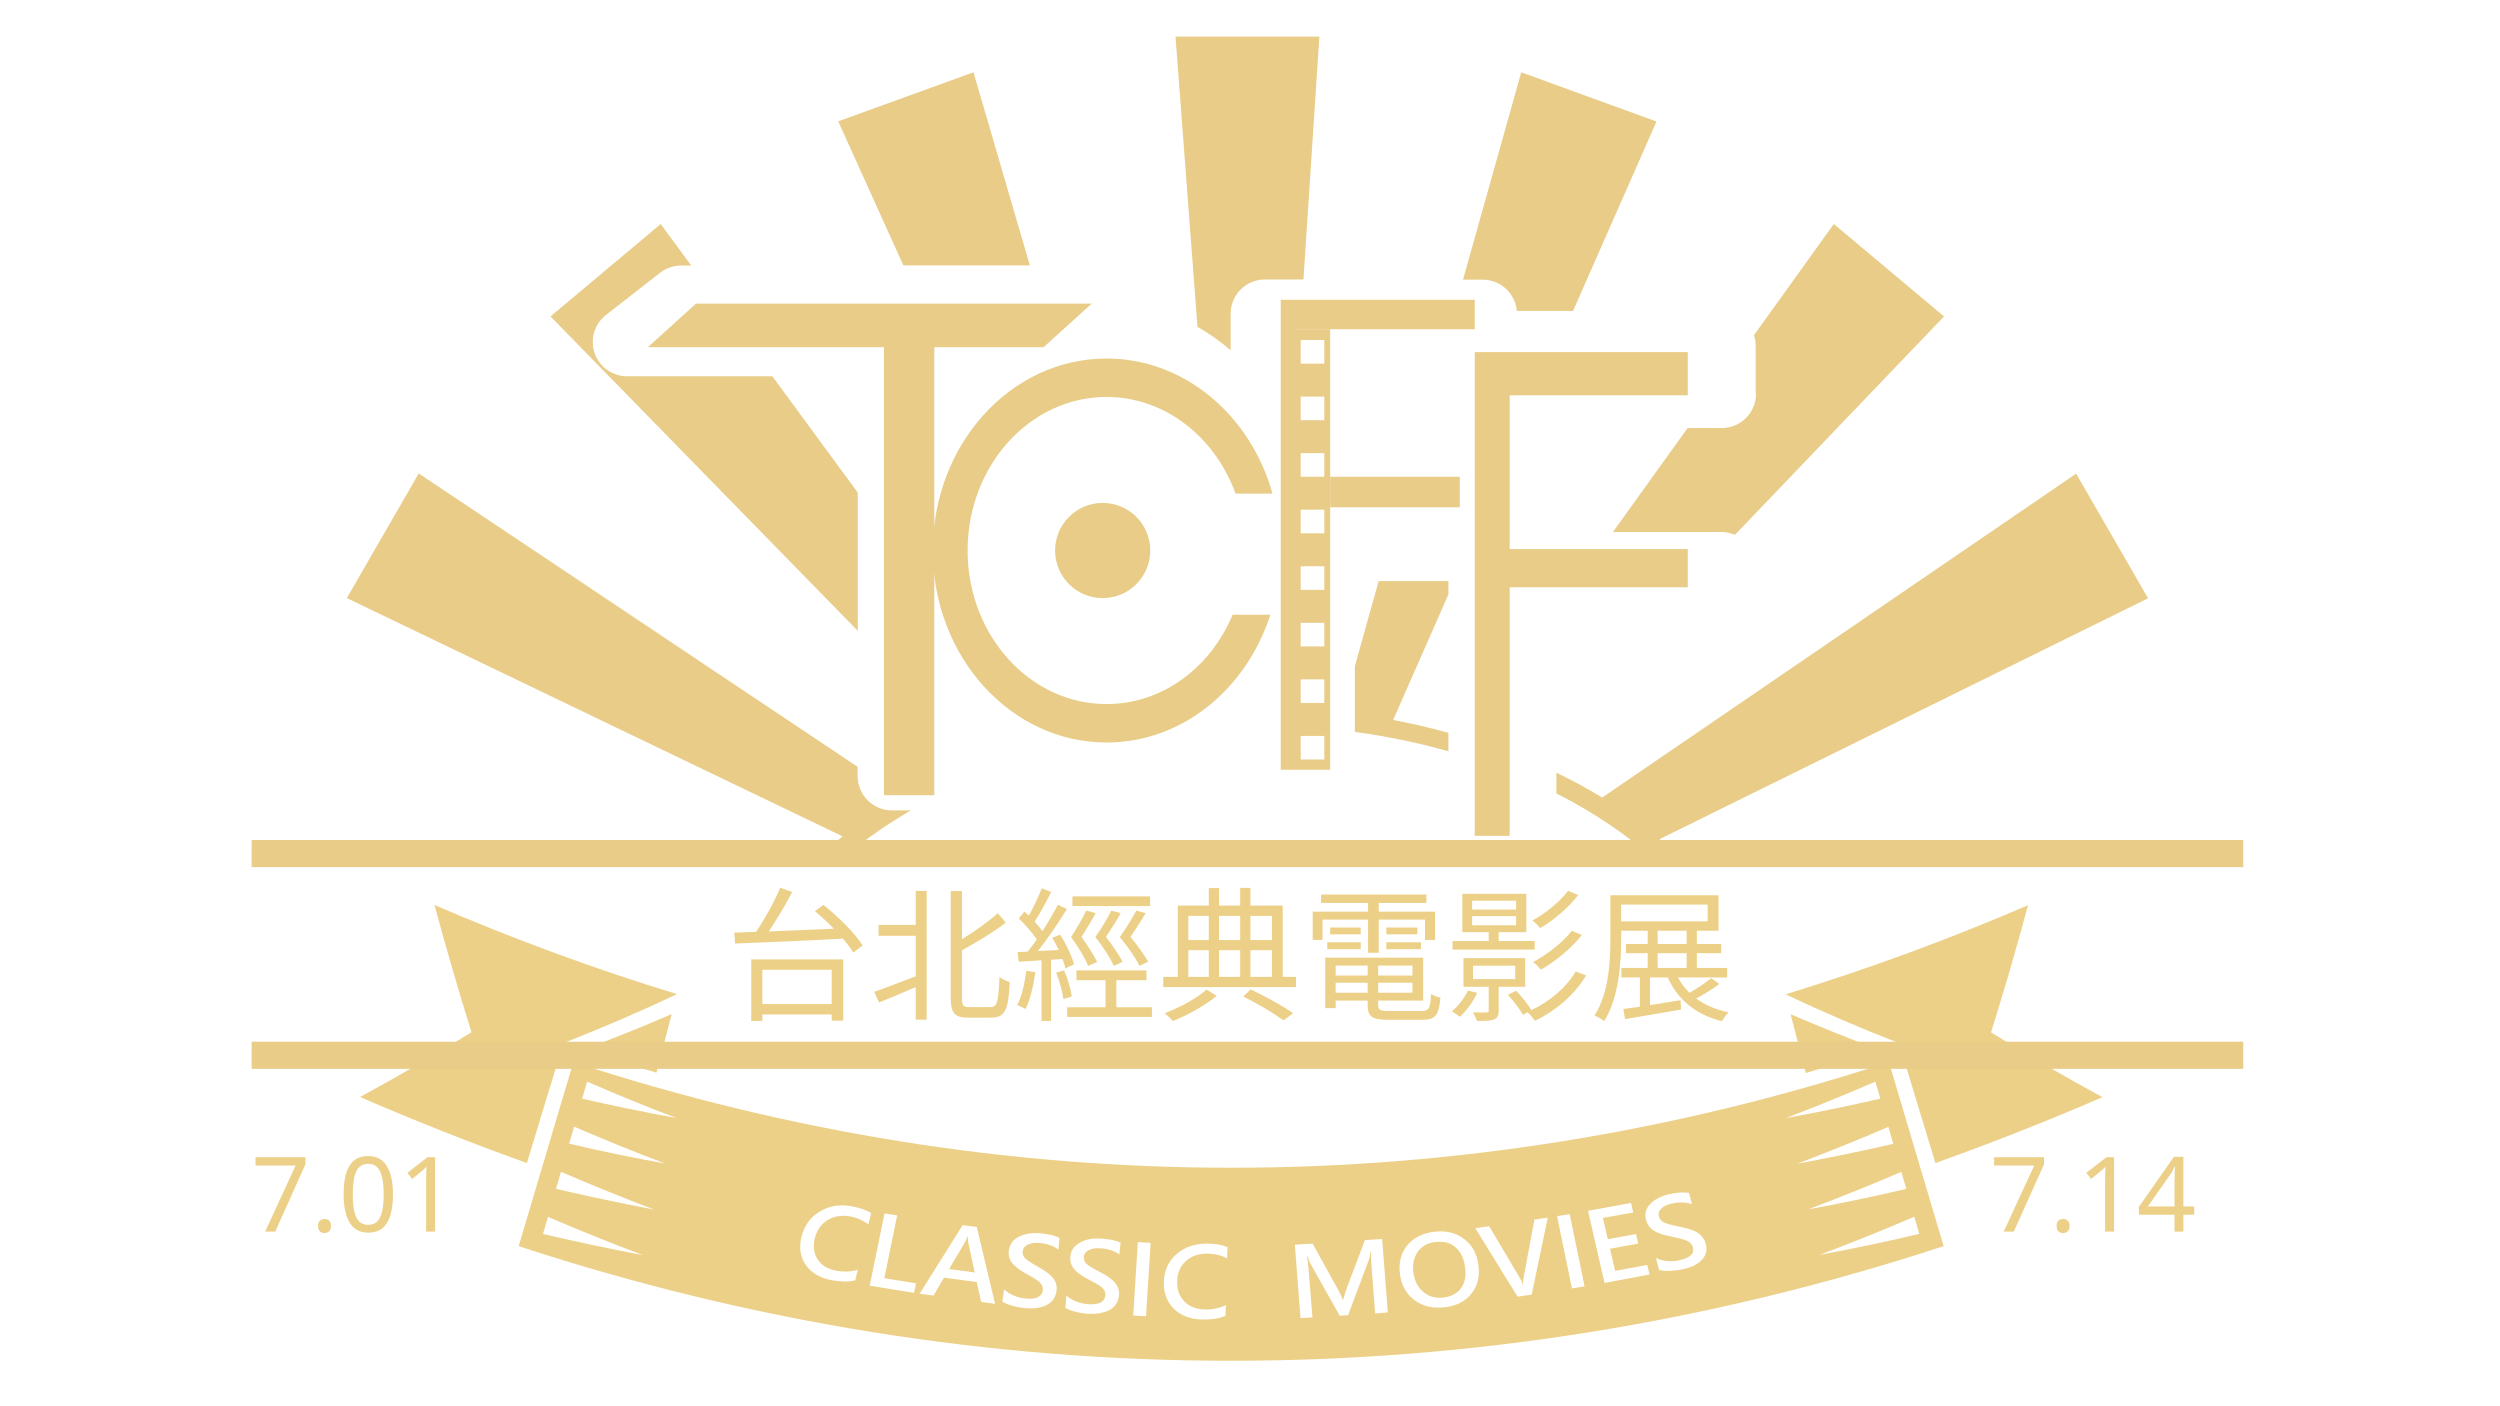
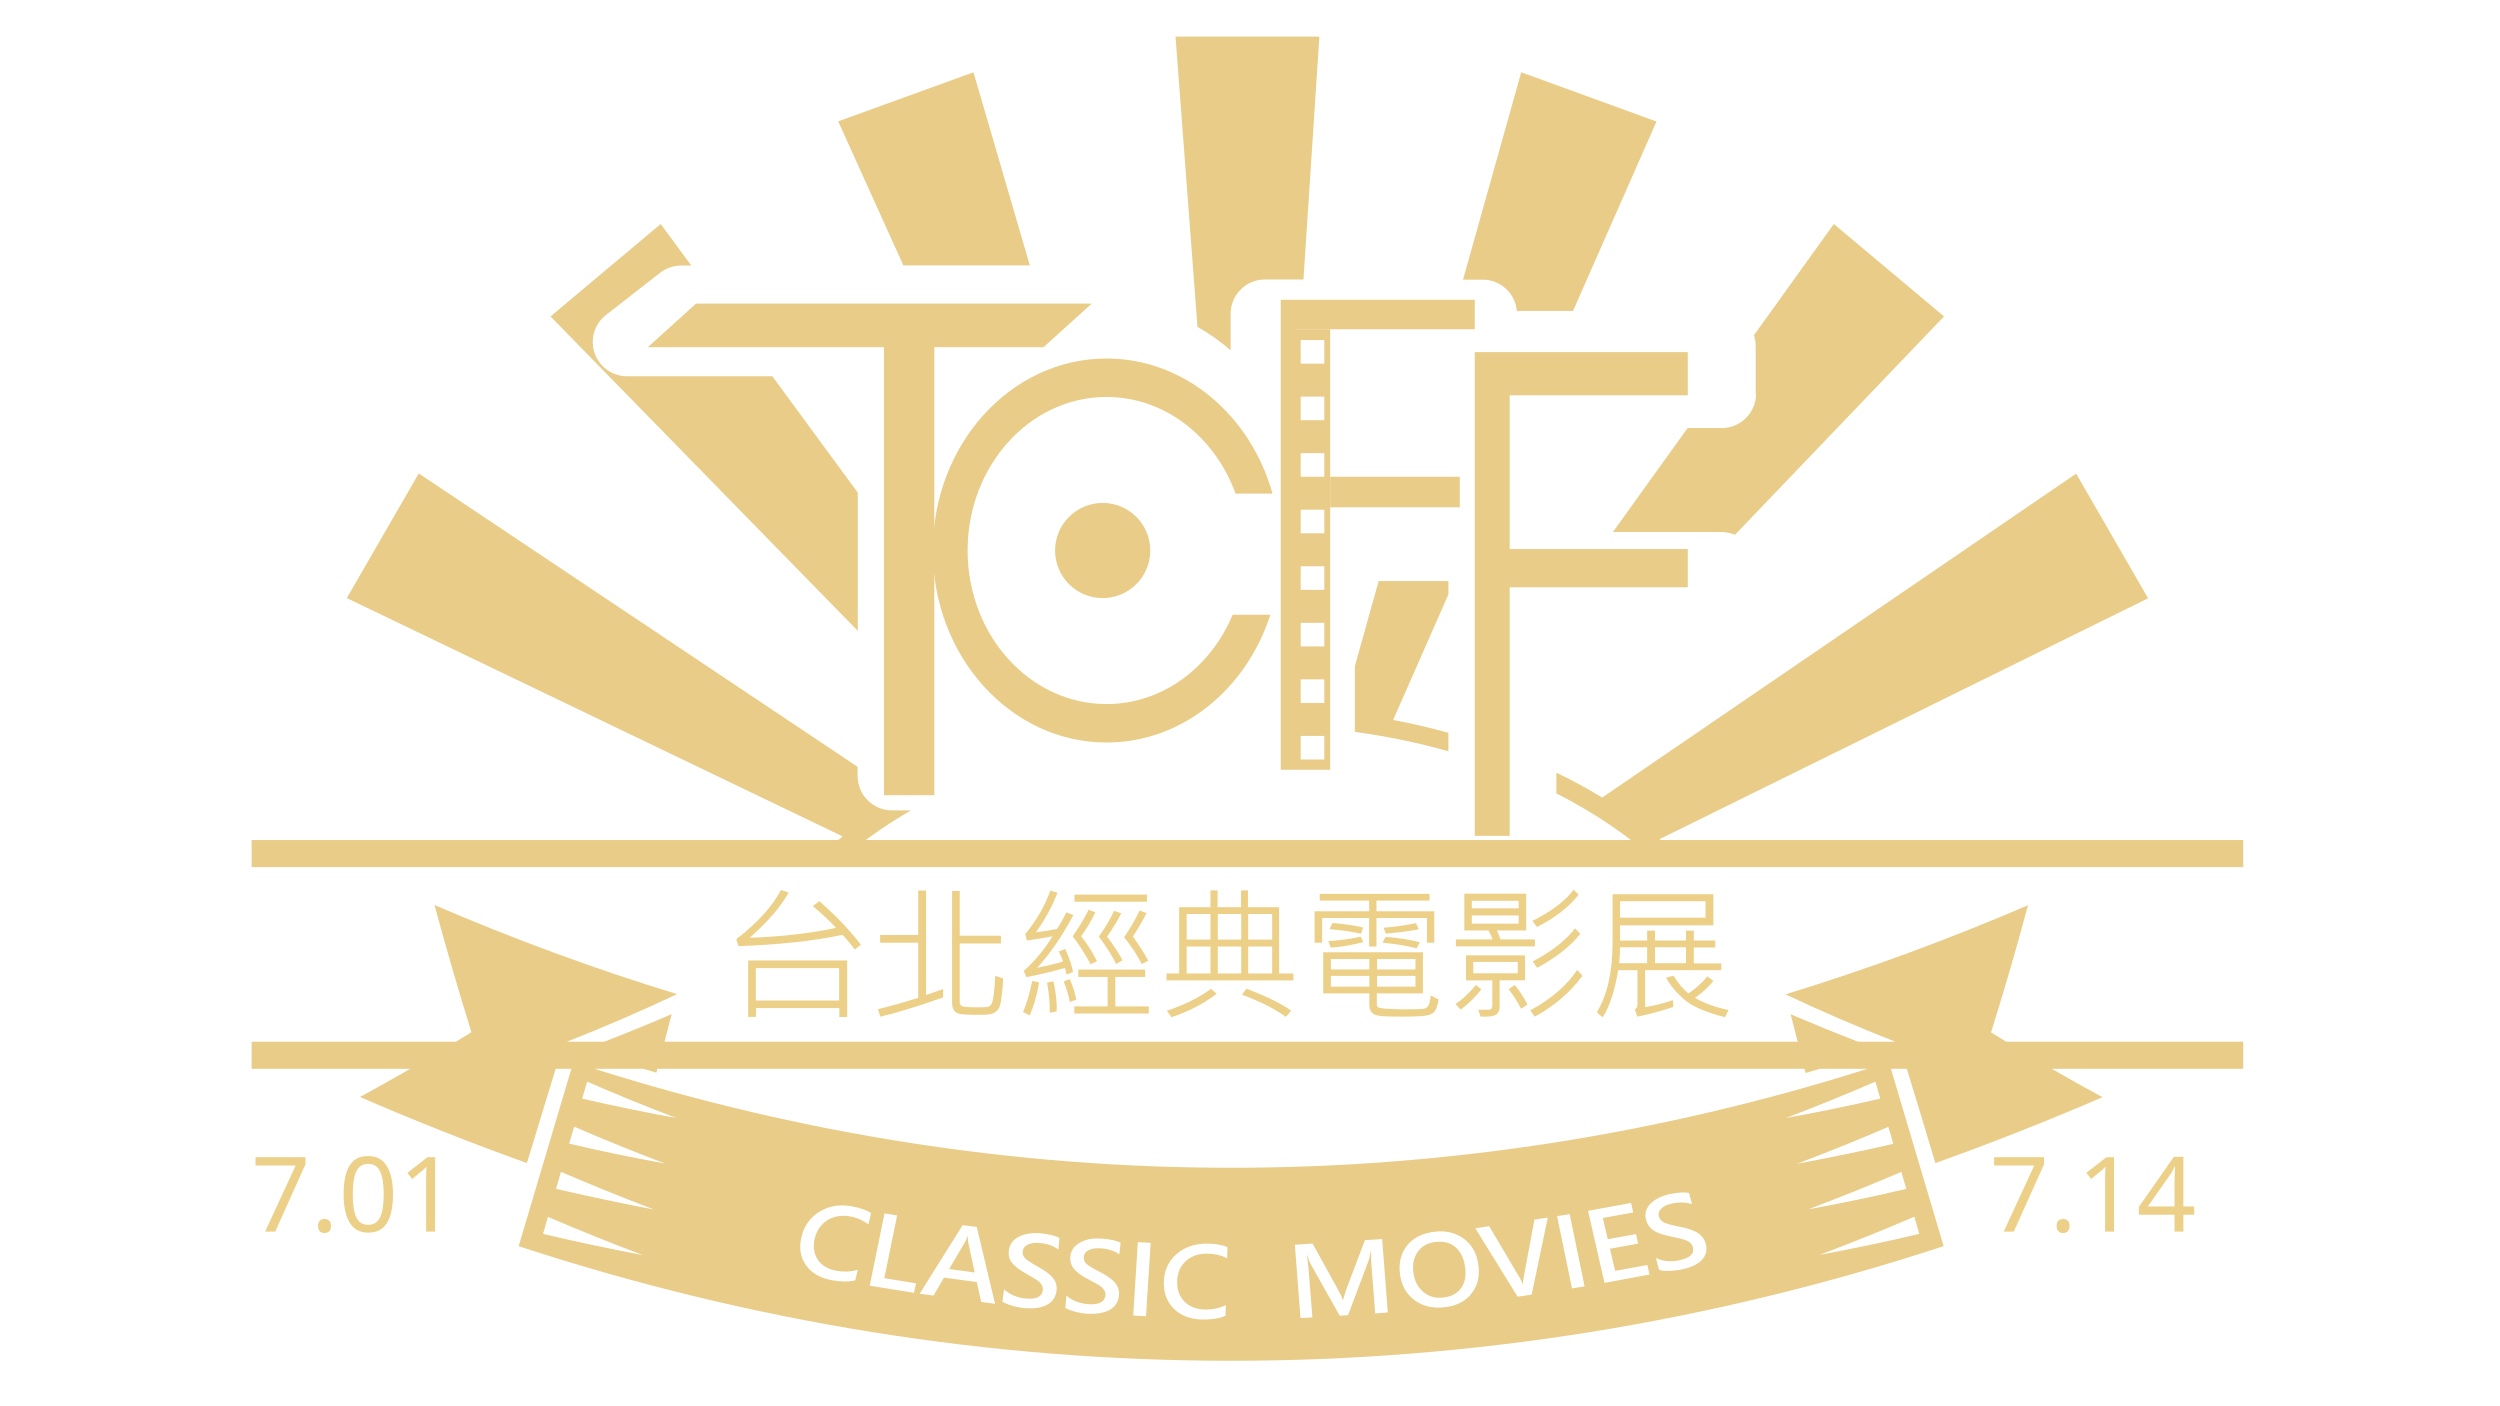
<svg xmlns="http://www.w3.org/2000/svg" version="1.1" id="圖層_1" x="0px" y="0px" viewBox="0 0 1366 768" style="enable-background:new 0 0 1366 768;" xml:space="preserve">
  <style type="text/css">
- 	.st0{fill:#EDD087;}
- 	.st1{font-family:'MicrosoftJhengHeiRegular';}
- 	.st2{font-size:78.763px;}
+ 	.st0{enable-background:new    ;}
+ 	.st1{fill:#EDD087;}
+ 	.st2{font-family:'MicrosoftJhengHeiRegular';}
	.st3{font-size:56.944px;}
	.st4{fill:#E8CC87;}
	.st5{fill:none;}
</style>
-   <text transform="matrix(1 0 0 1 396.2246 551.5547)" class="st0 st1 st2">台北經典電影展</text>
-   <text transform="matrix(1 0 0 1 137.1172 672.9453)" class="st0 st1 st3">7.01</text>
-   <text transform="matrix(1 0 0 1 1087.076 672.9453)" class="st0 st1 st3">7.14 </text>
-   <g>
-     <path class="st0" d="M287.9,635.5c6.6-21.9,13.3-43.7,20-65.6c21-8.2,41.7-17.1,62-26.7c-45.4-13.9-89.3-30.1-132.5-48.7   c6.3,23.3,13,46.4,20.2,69.5c-19.9,12.4-40.2,24.2-60.9,35.4C226.7,612.4,257,624.4,287.9,635.5z" />
-     <path class="st0" d="M367,554.1c-15.9,6.9-32,13.4-48.3,19.4c15.9,5.4,23.9,7.9,40,12.6C362,573.4,363.7,567,367,554.1z" />
-     <path class="st0" d="M313.3,580.3c-10,33.5-19.9,67-29.9,100.6c254.6,83.5,523.9,83.5,778.6,0c-10-33.5-19.9-67-29.9-100.6   C796.8,657.3,548.7,657.3,313.3,580.3z M296.7,674.2c1.1-3.7,1.6-5.6,2.7-9.3c17.1,7.3,34.4,14.3,51.9,20.9   C333,682.3,314.8,678.5,296.7,674.2z M303.8,649.6c1.1-3.7,1.6-5.6,2.7-9.3c16.8,7.2,33.8,14.1,50.9,20.6   C339.5,657.5,321.6,653.7,303.8,649.6z M311,624.9c1.1-3.7,1.6-5.6,2.7-9.3c16.4,7.1,33.1,13.9,49.9,20.2   C345.9,632.6,328.4,629,311,624.9z M318.1,600.3c1.1-3.7,1.6-5.6,2.7-9.3c16.1,7,32.4,13.7,48.9,19.9   C352.3,607.8,335.1,604.2,318.1,600.3z M446.8,688.2c2.1,3.2,5.4,5.2,10,6.1c4.3,0.8,8.2,0.6,11.9-0.5l-1.4,5.8   c-3.6,0.9-7.9,0.8-12.9-0.1c-6.4-1.2-11.1-4-14.1-8.3c-3-4.3-3.8-9.4-2.4-15.3c1.5-6.1,4.8-10.8,10-13.9c5.2-3.2,11.2-4.1,17.9-2.8   c4.2,0.8,7.6,2,10.2,3.6l-1.5,6.2c-2.8-2.1-6-3.6-9.8-4.3c-4.8-0.9-9-0.2-12.6,2c-3.6,2.3-5.9,5.7-7,10.2   C444.2,681.2,444.7,684.9,446.8,688.2z M499.4,706.4l-24.2-3.9l8.1-39.5l6.9,1.1l-7,34.3l17.3,2.8L499.4,706.4z M536.1,711.4   l-2.4-10.9l-17.9-2.4l-5.7,9.8l-7.6-1l23.5-37.5l7.7,1l10,42L536.1,711.4z M578.3,682.8c-2.5-2-5.9-3.2-10-3.6   c-2.7-0.3-4.8,0-6.6,0.8c-1.7,0.8-2.7,2-2.9,3.6c-0.2,1.5,0.2,2.8,1.3,3.9c1.1,1.1,3.4,2.6,7,4.6c4.2,2.3,7,4.5,8.5,6.5   c1.5,2,2,4.3,1.7,6.7c-0.5,3.6-2.3,6.2-5.5,7.8c-3.2,1.6-7.4,2.1-12.6,1.6c-1.9-0.2-4-0.6-6.3-1.3c-2.3-0.7-4-1.4-5.2-2.2l0.9-6.7   c3.1,2.8,7,4.5,11.6,5c5.9,0.6,9.1-0.9,9.6-4.5c0.1-1.1-0.1-2-0.6-2.9c-0.5-0.9-1.3-1.7-2.4-2.5s-3.1-2-6.2-3.7   c-3.8-2.1-6.4-4.2-7.8-6.1c-1.4-1.9-1.9-4.1-1.6-6.5c0.5-3.4,2.3-6,5.6-7.6c3.3-1.7,7.3-2.2,12.1-1.8c4.5,0.5,7.8,1.3,10,2.5   L578.3,682.8z M611.6,685.4c-2.6-1.9-6-3-10.1-3.3c-2.7-0.2-4.8,0.1-6.5,0.9c-1.7,0.8-2.7,2.1-2.8,3.7c-0.1,1.5,0.3,2.8,1.4,3.8   c1.1,1.1,3.5,2.5,7.2,4.4c4.3,2.2,7.2,4.3,8.7,6.3c1.5,2,2.2,4.2,1.9,6.6c-0.3,3.6-2.1,6.3-5.2,8c-3.1,1.7-7.3,2.3-12.5,2   c-1.9-0.1-4-0.5-6.3-1.1c-2.3-0.6-4-1.3-5.3-2.1l0.6-6.7c3.2,2.8,7.1,4.3,11.8,4.7c6,0.4,9.1-1.2,9.5-4.8c0.1-1-0.1-2-0.7-2.9   c-0.6-0.9-1.4-1.7-2.4-2.4c-1.1-0.7-3.2-1.9-6.3-3.5c-3.9-2-6.5-4-8-5.9c-1.4-1.9-2-4-1.8-6.4c0.3-3.4,2.1-6,5.4-7.8   c3.2-1.8,7.2-2.5,12-2.1c4.5,0.3,7.9,1.1,10.1,2.2L611.6,685.4z M628.4,684.2L628.4,684.2l-1.9,29.9v0l-0.3,5.1l-7-0.4l0.3-5.1l0,0   l1.9-29.9v0l0.3-5.1l7,0.4L628.4,684.2z M670.5,687.6c-3.1-1.7-6.6-2.5-10.5-2.6c-4.9-0.1-8.9,1.2-12,4c-3.1,2.8-4.7,6.5-4.8,11.2   c-0.1,4.5,1.2,8.1,3.9,10.9c2.7,2.8,6.4,4.3,11.1,4.4c4.3,0.1,8.2-0.7,11.6-2.4l-0.2,5.9c-3.4,1.4-7.6,2.1-12.7,2   c-6.5-0.2-11.7-2.1-15.5-5.9c-3.8-3.7-5.6-8.6-5.5-14.6c0.2-6.3,2.5-11.4,7-15.3c4.5-3.9,10.2-5.8,17-5.7c4.3,0.1,7.9,0.7,10.8,1.9   L670.5,687.6z M751.4,717.7l-2-25.9c-0.2-2.3-0.3-4.9-0.2-8.1l-0.2,0c-0.4,2.3-0.8,3.7-1,4.5l-11.4,30.4l-4.6,0.3l-16-28.5   c-0.4-0.7-1-2.2-1.7-4.5l-0.2,0c0.4,2.4,0.7,5.3,1,8.7l2,25.2l-6.5,0.4l-3.1-40.1l9.7-0.6l14.2,25.7c1.1,2,1.9,3.7,2.3,5l0.2,0   c0.3-1.1,0.8-2.9,1.6-5.4l10.3-27.2l9.4-0.6l3.1,40.1L751.4,717.7z M804.1,706.7c-3.3,4.3-8.3,6.9-14.9,7.6   c-6.3,0.7-11.7-0.5-16.2-3.8c-4.5-3.3-7.1-7.9-8-13.8c-0.9-6.3,0.3-11.6,3.7-16c3.4-4.3,8.4-6.9,15.2-7.7c6.3-0.7,11.6,0.6,16,3.9   c4.4,3.3,7,7.9,7.8,13.8C808.7,697.1,807.5,702.4,804.1,706.7z M836.9,707.4l-7.7,1.1l-23.1-37.4l7.6-1.1l16.8,28.4   c0.6,1,1.2,2.2,1.6,3.6l0.1,0c-0.1-1.1,0-2.4,0.3-3.9l5.9-31.7l7.3-1.1L836.9,707.4z M858.9,704l-1-5l0,0l-6.1-29.5v0l-1-5l6.9-1.1   l1,5l0,0l6.1,29.5v0l1,5L858.9,704z M876.7,701l-9-39.4l23.5-4.3l1.2,5.2l-16.6,3l2.7,11.6l15.4-2.8l1.2,5.2l-15.4,2.8l2.8,12.1   l17.6-3.2l1.2,5.2L876.7,701z M929.8,688.5c-2.4,2.5-6.1,4.2-11.2,5.2c-1.9,0.4-4,0.6-6.4,0.7c-2.4,0.1-4.3-0.1-5.7-0.5l-1.7-6.5   c4,1.8,8.3,2.2,12.8,1.2c5.8-1.2,8.3-3.6,7.4-7.1c-0.3-1-0.8-1.9-1.7-2.6c-0.9-0.7-1.9-1.2-3.2-1.6c-1.2-0.4-3.6-0.9-7.2-1.7   c-4.4-0.9-7.6-2-9.6-3.4c-2-1.4-3.3-3.3-3.9-5.6c-0.9-3.4-0.1-6.3,2.4-8.9c2.5-2.5,6.1-4.3,10.7-5.3c4.4-0.9,7.9-1.1,10.4-0.6   l1.6,6.2c-3.1-1.1-6.7-1.3-10.8-0.4c-2.6,0.5-4.6,1.4-5.9,2.7c-1.4,1.3-1.8,2.7-1.4,4.3c0.4,1.5,1.3,2.6,2.7,3.3   c1.4,0.7,4.2,1.5,8.3,2.3c4.8,0.9,8.3,2.1,10.5,3.6c2.1,1.5,3.5,3.4,4.1,5.8C933,683,932.2,686,929.8,688.5z M1024.7,591   c1.1,3.7,1.6,5.6,2.7,9.3c-17.1,3.9-34.3,7.5-51.6,10.6C992.3,604.6,1008.6,598,1024.7,591z M1048.7,674.2   c-18.1,4.3-36.3,8.1-54.6,11.5c17.5-6.6,34.8-13.5,51.9-20.9C1047.1,668.6,1047.6,670.5,1048.7,674.2z M1041.6,649.6   c-17.8,4.2-35.6,7.9-53.6,11.2c17.2-6.5,34.1-13.3,50.9-20.5C1040,644,1040.5,645.8,1041.6,649.6z M981.9,635.9   c16.8-6.4,33.5-13.1,49.9-20.2c1.1,3.7,1.6,5.6,2.7,9.3C1017.1,629,999.5,632.6,981.9,635.9z" />
-     <path class="st0" d="M528.8,675.6l-0.2,0c-0.4,1.2-0.8,2.1-1.2,2.9l-8.8,14.9l14,1.9l-3.6-16.5C528.9,678.1,528.8,677,528.8,675.6z   " />
-     <path class="st0" d="M795.3,681.5c-2.8-2.5-6.5-3.4-10.9-2.9c-4.4,0.5-7.6,2.3-9.8,5.5c-2.2,3.1-2.9,6.9-2.3,11.4   c0.6,4.4,2.4,7.9,5.4,10.4c2.9,2.5,6.6,3.6,10.8,3.1c4.5-0.5,7.8-2.3,9.9-5.3c2.1-3,2.8-6.8,2.1-11.4   C799.9,687.6,798.1,684,795.3,681.5z" />
-     <path class="st0" d="M1057.5,635.5c31-11.1,61.2-23,91.3-36c-20.7-11.2-41.1-23-60.9-35.4c7.2-23.1,14-46.2,20.2-69.5   c-43.2,18.6-87.1,34.8-132.5,48.7c20.3,9.6,41,18.5,62,26.7C1044.2,591.7,1050.9,613.6,1057.5,635.5z" />
-     <path class="st0" d="M1026.7,573.6c-16.3-6.1-32.4-12.6-48.3-19.4c3.3,12.8,5,19.2,8.3,32.1   C1002.8,581.5,1010.8,578.9,1026.7,573.6z" />
+   <g class="st0">
+     <path class="st1" d="M470.4,516.2l-3.4,2.6c-1.8-2.6-4-5.2-6.6-8c-16.2,3.4-35.2,5.4-56.9,6.2l-1.2-3.8c11.7-9.1,19.8-18,24.4-26.9   l4.2,1.4c-4.3,7.8-11.4,16-21.3,24.7c17.3-0.6,33-2.4,47.2-5.4c-3.2-3.5-7.4-7.5-12.7-11.9l3.6-2.7   C456.8,500.4,464.3,508.2,470.4,516.2z M462.9,555.7h-4.3v-4.9h-45.5v4.8h-4.3v-30.8h54.1V555.7z M458.5,546.7V529h-45.5v17.7   H458.5z" />
+     <path class="st1" d="M515.3,545c-14.2,5-25.6,8.5-34.3,10.5l-1.3-4.1c6.6-1.6,14-3.6,22-6.2v-30.1h-20.8v-4.2h20.8v-24.3h4.3v57   c2.6-0.8,5.7-1.8,9.3-3.2V545z M548.1,534.6c-0.1,3.2-0.3,6.4-0.8,9.7c-0.4,3.3-0.9,5.4-1.3,6.2c-0.4,0.8-1,1.6-1.8,2.2   c-0.8,0.7-1.7,1.1-2.8,1.4c-1.1,0.3-3.3,0.4-6.6,0.4c-6.2,0-9.9-0.2-11.2-0.7c-1.2-0.5-2.1-1.2-2.6-2.2s-0.8-2.3-0.8-3.7v-61.1h4.2   v24.5h22.5v4.2h-22.5V548c0,0.6,0.4,1.2,1.1,1.7c0.7,0.5,3.5,0.7,8.4,0.7c3.5,0,5.5-0.1,6.2-0.4c0.7-0.3,1.2-0.7,1.7-1.4   c0.4-0.7,0.8-2.4,1.2-5.3c0.4-2.9,0.6-6.2,0.8-10.1L548.1,534.6z" />
+     <path class="st1" d="M567.8,536.8c-1.3,7.3-3,13.2-5.2,18L559,553c1.9-4.4,3.6-10.1,5-17L567.8,536.8z M586.3,531.1l-3.6,1.4   c-0.3-1.5-0.6-2.7-0.8-3.6c-7.8,2.2-14.8,3.8-21.1,5l-1.4-3.4c6-5.4,11.3-11.7,15.7-18.9c-4.4,0.8-9,1.6-14,2.3l-0.9-3.6   c5.8-6.8,10.4-14.7,13.7-23.6l3.9,1c-2.6,7.1-6.5,14.3-11.8,21.7c3.3-0.4,7.1-1,11.6-1.8c1.6-2.5,3.3-5.5,5.1-9.1l3.8,1.5   c-6.5,12.1-13.2,21.7-19.8,28.8c4.6-0.9,9.3-2,14.1-3.4c-0.4-1.6-1.2-3.4-2.3-5.5l3.6-1.4C584.2,523.4,585.7,527.6,586.3,531.1z    M577.4,552.6l-3.8,0.8c0.1-5.1-0.4-10.6-1.5-16.5l3.5-0.7C577,542.7,577.6,548.2,577.4,552.6z M588.1,546.2l-3.5,1.3   c-0.8-4-2-7.8-3.4-11.2l3.3-1.3C586.1,538.6,587.3,542.3,588.1,546.2z M599.4,525.2l-3.5,1.7c-3-5.7-6.3-10.8-9.8-15.3   c3.7-5.3,6.6-10.2,8.7-14.5l3.7,1.4c-2.3,4.8-4.9,9.2-7.8,13.1C594,515.6,596.9,520.2,599.4,525.2z M627.6,553.8H587v-3.9h18.2   v-16.1h-16v-4h36.5v4h-16.3v16.1h18.3V553.8z M626.7,492.7h-39.6v-3.9h39.6V492.7z M613.4,524.7l-3.5,2c-2.6-5.1-5.8-10-9.5-14.9   c3.7-5.3,6.5-10,8.3-14.1l4,1.3c-2.2,4.2-4.8,8.5-7.8,12.8C608.1,516,611,520.3,613.4,524.7z M627.4,524.9l-3.5,1.9   c-2.6-5-5.8-9.9-9.7-14.7c3.5-5.1,6.3-9.9,8.5-14.6l3.8,1.4c-2.5,4.8-5,9.1-7.5,12.8C622.7,516.9,625.5,521.3,627.4,524.9z" />
+     <path class="st1" d="M706.9,535.7h-69.5v-3.8h6.9v-36.2h17.1v-9.2h3.9v9.2h12.8v-9.2h3.8v9.2h17v36.2h7.8V535.7z M664.8,543   c-6.9,5.3-15.1,9.6-24.7,12.8l-2.5-3.5c9.6-3.3,17.7-7.3,24.1-12L664.8,543z M661.4,513.4v-14h-13v14H661.4z M661.4,531.9v-14.7   h-13v14.7H661.4z M678.2,513.4v-14h-12.8v14H678.2z M678.2,531.9v-14.7h-12.8v14.7H678.2z M705.5,552.2l-2.9,3.4   c-6.3-4.5-14.3-8.5-24-12.1l2.5-3.3C692,544.4,700.1,548.4,705.5,552.2z M695.1,513.4v-14H682v14H695.1z M695.1,531.9v-14.7H682   v14.7H695.1z" />
+     <path class="st1" d="M783.7,515.1h-4v-13.5h-27.6v15.6h-4v-15.6h-25.7v13.5h-4.1v-17.2h29.8v-5.8h-27v-3.7h60v3.7h-29v5.8h31.6   V515.1z M786,546.1c-0.4,3.2-1.2,5.5-2.4,6.8c-1.3,1.4-3.5,2.1-6.7,2.3c-3.2,0.2-6.8,0.3-10.9,0.3c-3.5,0-6.8-0.1-9.9-0.2   c-3.1-0.2-5.2-0.7-6.3-1.8c-1.1-1-1.6-2.7-1.6-4.9v-5.8h-25.2v-22.5h54.5v22.5h-25.2v6.1c0,0.7,0.2,1.2,0.7,1.5   c0.5,0.3,2.1,0.6,5,0.8s6.1,0.3,9.6,0.3c6.1,0,9.7-0.1,10.8-0.4s1.9-1.1,2.4-2.4c0.5-1.3,0.8-2.9,0.9-4.8L786,546.1z M744.9,514.8   c-6.3,1.6-12.2,2.6-17.8,3l-1.3-3.6c5.8-0.3,11.8-1.1,17.7-2.4L744.9,514.8z M744.9,506.8l-1.3,3.4c-4.4-1.1-10.1-1.9-17.2-2.5   l1.7-3.4C734.7,504.9,740.3,505.7,744.9,506.8z M748.2,529.7V524h-21v5.7H748.2z M748.2,539.1v-5.9h-21v5.9H748.2z M773.4,529.7   V524h-21v5.7H773.4z M773.4,539.1v-5.9h-21v5.9H773.4z M775.8,514.9l-1.8,3.3c-5.5-1.5-11.7-2.5-18.6-3.1l1.7-3.2   C765.2,512.6,771.4,513.6,775.8,514.9z M775.2,507.8c-6.5,1.2-12.5,1.9-18,2.3l-1.2-3.2c5.4-0.4,11.3-1.2,17.7-2.5L775.2,507.8z" />
+     <path class="st1" d="M809.4,540.5c-3,4.1-6.8,7.8-11.3,11.2l-2.8-3.1c3.9-2.6,7.6-6.1,11.1-10.4L809.4,540.5z M838.8,517.1h-43.3   v-3.8h20.1c-0.8-2.1-1.6-3.7-2.3-4.9h-13.2v-20.1h33.8v20.1h-16c0.6,1.2,1.2,2.8,2,4.9h18.8V517.1z M833.3,535.6h-13.9V550   c0,1.9-0.6,3.3-1.7,4.2c-1.1,0.8-3,1.3-5.6,1.3H809l-1.3-3.8c2.6,0.1,4.6,0,5.8,0s1.9-0.8,1.9-2.3v-13.7H801v-13.7h32.3V535.6z    M829.8,496.3v-4.1h-25.6v4.1H829.8z M829.8,504.7v-4.5h-25.6v4.5H829.8z M829.3,531.8v-6.2H805v6.2H829.3z M834.6,548.9l-3.5,2.3   c-1.8-3.7-4.1-7.3-6.8-10.7l3.3-2.3C830.1,541.1,832.5,544.6,834.6,548.9z M864.7,533.1c-6.6,9-15.3,16.5-26.1,22.4l-2.5-3.4   c11.8-6.5,20.3-13.9,25.6-22.1L864.7,533.1z M862.6,488.9c-5.8,7.1-13.4,12.9-22.8,17.6l-2.5-3.3c10.7-5.4,18.2-11.1,22.5-17.1   L862.6,488.9z M863.5,510.2c-5.3,6.8-13.2,13-23.6,18.6l-2.4-3.5c10.4-5.5,18-11.4,23.1-18L863.5,510.2z" />
+     <path class="st1" d="M940.5,530.1h-41.6v20.2c5-0.8,10.1-2.1,15.2-3.8l0.2,3.7c-6.2,2.1-12.8,3.9-19.7,5.3l-1.3-3.9   c0.9-0.7,1.4-1.5,1.4-2.3v-19.2h-10.5c-1.9,11.3-4.7,19.9-8.5,25.8l-3.2-2.8c5.7-9.4,8.6-22,8.6-38v-26.5h55.1v17h-51v8.3H900v-5.4   h4.3v5.4h16.9v-5.4h4.3v5.4h11.7v3.8h-11.7v8.7h15V530.1z M900,526.3v-8.7h-14.8c0,2.8-0.2,5.7-0.5,8.7H900z M931.9,501.4v-9h-46.7   v9H931.9z M921.2,526.3v-8.7h-16.9v8.7H921.2z M944.5,551.9l-2,3.9c-10.6-2.7-18.1-6-22.5-9.9s-7.6-7.8-9.6-11.7l4-1.1   c2.4,4,5.1,7.2,8.1,9.7c3.8-2.4,7.2-5.5,10.4-9.3l3.3,2.5c-2.9,3.6-6.3,6.6-10,9.2C930.9,548.1,936.9,550.3,944.5,551.9z" />
  </g>
+   <text transform="matrix(1 0 0 1 137.1172 672.9453)" class="st1 st2 st3">7.01</text>
+   <text transform="matrix(1 0 0 1 1087.076 672.9453)" class="st1 st2 st3">7.14 </text>
  <path class="st4" d="M596.5,165.9l-26.3,23.8h-59.7v244.8H483V189.7H354l26.3-23.8H596.5z" />
-   <path class="st4" d="M673.5,335.9c-12,28.8-38.3,48.8-68.9,48.8c-41.9,0-75.9-37.6-75.9-83.9s34-83.9,75.9-83.9  c32,0,59.3,21.9,70.5,52.8h20.2c-12-42.8-48.1-73.8-90.7-73.8c-52.4,0-94.9,47-94.9,104.9c0,57.9,42.5,104.9,94.9,104.9  c41.3,0,76.4-29.1,89.5-69.8H673.5z" />
+   <path class="st4" d="M673.5,335.9c-12,28.8-38.3,48.8-68.9,48.8c-41.9,0-75.9-37.6-75.9-83.9s34-83.9,75.9-83.9  c32,0,59.3,21.9,70.5,52.8h20.2c-12-42.8-48.1-73.8-90.7-73.8c-52.4,0-94.9,47-94.9,104.9s42.5,104.9,94.9,104.9  c41.3,0,76.4-29.1,89.5-69.8L673.5,335.9L673.5,335.9z" />
  <g>
    <path class="st4" d="M707.8,309.6v111h-8V163.8h106v16.1h-98v103.8" />
    <path class="st4" d="M707.6,179.9v240.7h19.2V179.9H707.6z M723.6,415h-12.9v-12.9h12.9V415z M723.6,384.1h-12.9v-12.9h12.9V384.1z    M723.6,353.2h-12.9v-12.9h12.9V353.2z M723.6,322.3h-12.9v-12.9h12.9V322.3z M723.6,291.4h-12.9v-12.9h12.9V291.4z M723.6,260.5   h-12.9v-12.9h12.9V260.5z M723.6,229.6h-12.9v-12.9h12.9V229.6z M723.6,198.7h-12.9v-12.9h12.9V198.7z" />
    <rect x="726.8" y="260.5" class="st4" width="70.8" height="16.7" />
  </g>
  <polyline class="st4" points="824.9,320.9 922.2,320.9 922.2,300 824.9,300 824.9,216 922.2,216 922.2,192.4 805.8,192.4   805.8,456.7 824.9,456.7 " />
  <circle class="st4" cx="602.5" cy="300.8" r="26" />
  <rect x="137.5" y="459" class="st4" width="1088.2" height="14.8" />
-   <rect x="137.5" y="569.2" class="st4" width="1088.2" height="14.8" />
+   <g>
+     <path class="st4" d="M528.8,675.6h-0.2c-0.4,1.2-0.8,2.1-1.2,2.9l-8.8,14.9l14,1.9l-3.6-16.5C528.9,678.1,528.8,677,528.8,675.6z" />
+     <path class="st4" d="M795.3,681.5c-2.8-2.5-6.5-3.4-10.9-2.9s-7.6,2.3-9.8,5.5c-2.2,3.1-2.9,6.9-2.3,11.4c0.6,4.4,2.4,7.9,5.4,10.4   c2.9,2.5,6.6,3.6,10.8,3.1c4.5-0.5,7.8-2.3,9.9-5.3c2.1-3,2.8-6.8,2.1-11.4C799.9,687.6,798.1,684,795.3,681.5z" />
+     <path class="st4" d="M1225.7,569.2h-129.5c-2.8-1.7-5.6-3.4-8.3-5.1c7.2-23.1,14-46.2,20.2-69.5c-43.2,18.6-87.1,34.8-132.5,48.7   c19.6,9.3,39.7,17.9,60,25.9h-20.4c-12.4-4.8-24.6-9.8-36.8-15c1.5,6,2.7,10.5,3.9,15H363.1c1.2-4.5,2.4-9.1,3.9-15.1   c-12.2,5.3-24.5,10.3-36.9,15.1h-20.4c20.4-8,40.5-16.7,60.2-26c-45.4-13.9-89.3-30.1-132.5-48.7c6.3,23.3,13,46.4,20.2,69.5   c-2.8,1.8-5.7,3.5-8.5,5.2H137.5V584h86.7c-9.1,5.2-18.3,10.4-27.5,15.4c30,13,60.3,25,91.2,36.1c5.2-17.2,10.4-34.3,15.7-51.5h8.6   c-9.6,32.3-19.2,64.5-28.8,96.9c254.6,83.5,523.9,83.5,778.6,0c-9.6-32.3-19.2-64.5-28.8-96.9h8.7c5.2,17.1,10.5,34.3,15.6,51.5   c31-11.1,61.2-23,91.3-36c-9.3-5-18.6-10.2-27.7-15.5h104.6V569.2z M296.7,674.2c1.1-3.7,1.6-5.6,2.7-9.3   c17.1,7.3,34.4,14.3,51.9,20.9C333,682.3,314.8,678.5,296.7,674.2z M303.8,649.6c1.1-3.7,1.6-5.6,2.7-9.3   c16.8,7.2,33.8,14.1,50.9,20.6C339.5,657.5,321.6,653.7,303.8,649.6z M311,624.9c1.1-3.7,1.6-5.6,2.7-9.3   c16.4,7.1,33.1,13.9,49.9,20.2C345.9,632.6,328.4,629,311,624.9z M318.1,600.3c1.1-3.7,1.6-5.6,2.7-9.3c16.1,7,32.4,13.7,48.9,19.9   C352.3,607.8,335.1,604.2,318.1,600.3z M446.8,688.2c2.1,3.2,5.4,5.2,10,6.1c4.3,0.8,8.2,0.6,11.9-0.5l-1.4,5.8   c-3.6,0.9-7.9,0.8-12.9-0.1c-6.4-1.2-11.1-4-14.1-8.3s-3.8-9.4-2.4-15.3c1.5-6.1,4.8-10.8,10-13.9c5.2-3.2,11.2-4.1,17.9-2.8   c4.2,0.8,7.6,2,10.2,3.6l-1.5,6.2c-2.8-2.1-6-3.6-9.8-4.3c-4.8-0.9-9-0.2-12.6,2c-3.6,2.3-5.9,5.7-7,10.2   C444.2,681.2,444.7,684.9,446.8,688.2z M499.4,706.4l-24.2-3.9l8.1-39.5l6.9,1.1l-7,34.3l17.3,2.8L499.4,706.4z M536.1,711.4   l-2.4-10.9l-17.9-2.4l-5.7,9.8l-7.6-1l23.5-37.5l7.7,1l10,42L536.1,711.4z M578.3,682.8c-2.5-2-5.9-3.2-10-3.6   c-2.7-0.3-4.8,0-6.6,0.8c-1.7,0.8-2.7,2-2.9,3.6c-0.2,1.5,0.2,2.8,1.3,3.9c1.1,1.1,3.4,2.6,7,4.6c4.2,2.3,7,4.5,8.5,6.5   s2,4.3,1.7,6.7c-0.5,3.6-2.3,6.2-5.5,7.8s-7.4,2.1-12.6,1.6c-1.9-0.2-4-0.6-6.3-1.3s-4-1.4-5.2-2.2l0.9-6.7c3.1,2.8,7,4.5,11.6,5   c5.9,0.6,9.1-0.9,9.6-4.5c0.1-1.1-0.1-2-0.6-2.9s-1.3-1.7-2.4-2.5s-3.1-2-6.2-3.7c-3.8-2.1-6.4-4.2-7.8-6.1   c-1.4-1.9-1.9-4.1-1.6-6.5c0.5-3.4,2.3-6,5.6-7.6c3.3-1.7,7.3-2.2,12.1-1.8c4.5,0.5,7.8,1.3,10,2.5L578.3,682.8z M611.6,685.4   c-2.6-1.9-6-3-10.1-3.3c-2.7-0.2-4.8,0.1-6.5,0.9c-1.7,0.8-2.7,2.1-2.8,3.7c-0.1,1.5,0.3,2.8,1.4,3.8c1.1,1.1,3.5,2.5,7.2,4.4   c4.3,2.2,7.2,4.3,8.7,6.3s2.2,4.2,1.9,6.6c-0.3,3.6-2.1,6.3-5.2,8c-3.1,1.7-7.3,2.3-12.5,2c-1.9-0.1-4-0.5-6.3-1.1s-4-1.3-5.3-2.1   l0.6-6.7c3.2,2.8,7.1,4.3,11.8,4.7c6,0.4,9.1-1.2,9.5-4.8c0.1-1-0.1-2-0.7-2.9c-0.6-0.9-1.4-1.7-2.4-2.4c-1.1-0.7-3.2-1.9-6.3-3.5   c-3.9-2-6.5-4-8-5.9c-1.4-1.9-2-4-1.8-6.4c0.3-3.4,2.1-6,5.4-7.8c3.2-1.8,7.2-2.5,12-2.1c4.5,0.3,7.9,1.1,10.1,2.2L611.6,685.4z    M628.4,684.2l-1.9,29.9l-0.3,5.1l-7-0.4l0.3-5.1l1.9-29.9l0.3-5.1l7,0.4L628.4,684.2z M670.5,687.6c-3.1-1.7-6.6-2.5-10.5-2.6   c-4.9-0.1-8.9,1.2-12,4s-4.7,6.5-4.8,11.2c-0.1,4.5,1.2,8.1,3.9,10.9c2.7,2.8,6.4,4.3,11.1,4.4c4.3,0.1,8.2-0.7,11.6-2.4l-0.2,5.9   c-3.4,1.4-7.6,2.1-12.7,2c-6.5-0.2-11.7-2.1-15.5-5.9c-3.8-3.7-5.6-8.6-5.5-14.6c0.2-6.3,2.5-11.4,7-15.3c4.5-3.9,10.2-5.8,17-5.7   c4.3,0.1,7.9,0.7,10.8,1.9L670.5,687.6z M751.4,717.7l-2-25.9c-0.2-2.3-0.3-4.9-0.2-8.1H749c-0.4,2.3-0.8,3.7-1,4.5l-11.4,30.4   l-4.6,0.3l-16-28.5c-0.4-0.7-1-2.2-1.7-4.5h-0.2c0.4,2.4,0.7,5.3,1,8.7l2,25.2l-6.5,0.4l-3.1-40.1l9.7-0.6l14.2,25.7   c1.1,2,1.9,3.7,2.3,5h0.2c0.3-1.1,0.8-2.9,1.6-5.4l10.3-27.2l9.4-0.6l3.1,40.1L751.4,717.7z M804.1,706.7   c-3.3,4.3-8.3,6.9-14.9,7.6c-6.3,0.7-11.7-0.5-16.2-3.8s-7.1-7.9-8-13.8c-0.9-6.3,0.3-11.6,3.7-16c3.4-4.3,8.4-6.9,15.2-7.7   c6.3-0.7,11.6,0.6,16,3.9c4.4,3.3,7,7.9,7.8,13.8C808.7,697.1,807.5,702.4,804.1,706.7z M836.9,707.4l-7.7,1.1l-23.1-37.4l7.6-1.1   l16.8,28.4c0.6,1,1.2,2.2,1.6,3.6h0.1c-0.1-1.1,0-2.4,0.3-3.9l5.9-31.7l7.3-1.1L836.9,707.4z M858.9,704l-1-5l-6.1-29.5l-1-5   l6.9-1.1l1,5l6.1,29.5l1,5L858.9,704z M876.7,701l-9-39.4l23.5-4.3l1.2,5.2l-16.6,3l2.7,11.6l15.4-2.8l1.2,5.2l-15.4,2.8l2.8,12.1   l17.6-3.2l1.2,5.2L876.7,701z M929.8,688.5c-2.4,2.5-6.1,4.2-11.2,5.2c-1.9,0.4-4,0.6-6.4,0.7c-2.4,0.1-4.3-0.1-5.7-0.5l-1.7-6.5   c4,1.8,8.3,2.2,12.8,1.2c5.8-1.2,8.3-3.6,7.4-7.1c-0.3-1-0.8-1.9-1.7-2.6c-0.9-0.7-1.9-1.2-3.2-1.6c-1.2-0.4-3.6-0.9-7.2-1.7   c-4.4-0.9-7.6-2-9.6-3.4s-3.3-3.3-3.9-5.6c-0.9-3.4-0.1-6.3,2.4-8.9c2.5-2.5,6.1-4.3,10.7-5.3c4.4-0.9,7.9-1.1,10.4-0.6l1.6,6.2   c-3.1-1.1-6.7-1.3-10.8-0.4c-2.6,0.5-4.6,1.4-5.9,2.7c-1.4,1.3-1.8,2.7-1.4,4.3c0.4,1.5,1.3,2.6,2.7,3.3s4.2,1.5,8.3,2.3   c4.8,0.9,8.3,2.1,10.5,3.6c2.1,1.5,3.5,3.4,4.1,5.8C933,683,932.2,686,929.8,688.5z M1048.7,674.2c-18.1,4.3-36.3,8.1-54.6,11.5   c17.5-6.6,34.8-13.5,51.9-20.9C1047.1,668.6,1047.6,670.5,1048.7,674.2z M1041.6,649.6c-17.8,4.2-35.6,7.9-53.6,11.2   c17.2-6.5,34.1-13.3,50.9-20.5C1040,644,1040.5,645.8,1041.6,649.6z M981.9,635.9c16.8-6.4,33.5-13.1,49.9-20.2   c1.1,3.7,1.6,5.6,2.7,9.3C1017.1,629,999.5,632.6,981.9,635.9z M975.8,610.9c16.5-6.3,32.8-12.9,48.9-19.9c1.1,3.7,1.6,5.6,2.7,9.3   C1010.3,604.2,993.1,607.8,975.8,610.9z M324.8,584h26.7c2.2,0.7,4.6,1.3,7.1,2.1c0.2-0.7,0.4-1.4,0.5-2.1h626.9   c0.2,0.7,0.4,1.5,0.6,2.3c2.8-0.8,5.3-1.6,7.6-2.3h26.2C792.6,656.1,552.9,656.1,324.8,584z" />
+   </g>
  <polygon class="st5" points="850.3,233.8 850.3,290.7 881.4,290.7 922.2,233.8 " />
  <polygon class="st5" points="422,205.6 468.7,269.2 468.7,205.6 " />
  <polygon class="st5" points="740.2,364.1 753.3,317.6 740.2,317.6 " />
  <path class="st5" d="M761.2,393.4c10.4,1.9,20.4,4.3,30.2,7v-75.6L761.2,393.4z" />
  <path class="st4" d="M828.8,169.9h30.7l45.6-103.5l-73.9-26.9l-31.8,113.3h10.7C819.9,152.8,828,160.3,828.8,169.9z" />
  <path class="st4" d="M672.4,171.5c0-10.4,8.4-18.8,18.8-18.8h21L720.9,20h-78.6l12,158.6c6.4,3.6,12.5,7.9,18.1,12.8V171.5z" />
-   <path class="st4" d="M959.5,215.1c0,10.4-8.4,18.8-18.8,18.8h-18.6l-40.8,56.8h59.3c2.6,0,5.2,0.6,7.4,1.5l114.2-119.3l-60.2-50.5  l-43.6,60.7c0.5,1.8,0.9,3.6,0.9,5.5V215.1z" />
+   <path class="st4" d="M959.5,215.1c0,10.4-8.4,18.8-18.8,18.8h-18.6l-40.8,56.8h59.3c2.6,0,5.2,0.6,7.4,1.5l114.2-119.3l-60.2-50.5  l-43.6,60.7c0.5,1.8,0.9,3.6,0.9,5.5v26.5H959.5z" />
  <path class="st4" d="M920.5,471.3c-4.3-4.4-8.9-8.7-13.7-12.8l266.9-131.6l-39.3-68.1l-259,177c-7.9-4.9-16.3-9.4-25-13.6v11.3  c21,10.7,39.7,23.4,55.4,37.7" />
  <path class="st4" d="M761.2,393.4l30.2-68.6v-7.3h-38.1l-13,46.5v35.9c17.7,2.4,34.8,6,51.1,10.6v-10.1  C781.5,397.7,771.5,395.3,761.2,393.4z" />
  <polygon class="st4" points="531.9,39.5 458,66.3 493.6,145 562.7,145 " />
  <path class="st4" d="M455.1,473.8c12.4-11.4,26.7-21.8,42.6-31h-10.3c-10.4,0-18.8-8.4-18.8-18.8v-5L228.8,258.7l-39.3,68.1  L460.4,457c-5.4,4.3-10.5,8.9-15.4,13.5" />
  <path class="st4" d="M422,205.6h-79.4c-8,0-15.1-5.1-17.7-12.6c-2.6-7.6-0.1-16,6.2-20.9l29.5-23c3.3-2.6,7.4-4,11.6-4h5.5  L361,122.4l-60.2,50.5l167.9,171.8v-75.5L422,205.6z" />
</svg>
